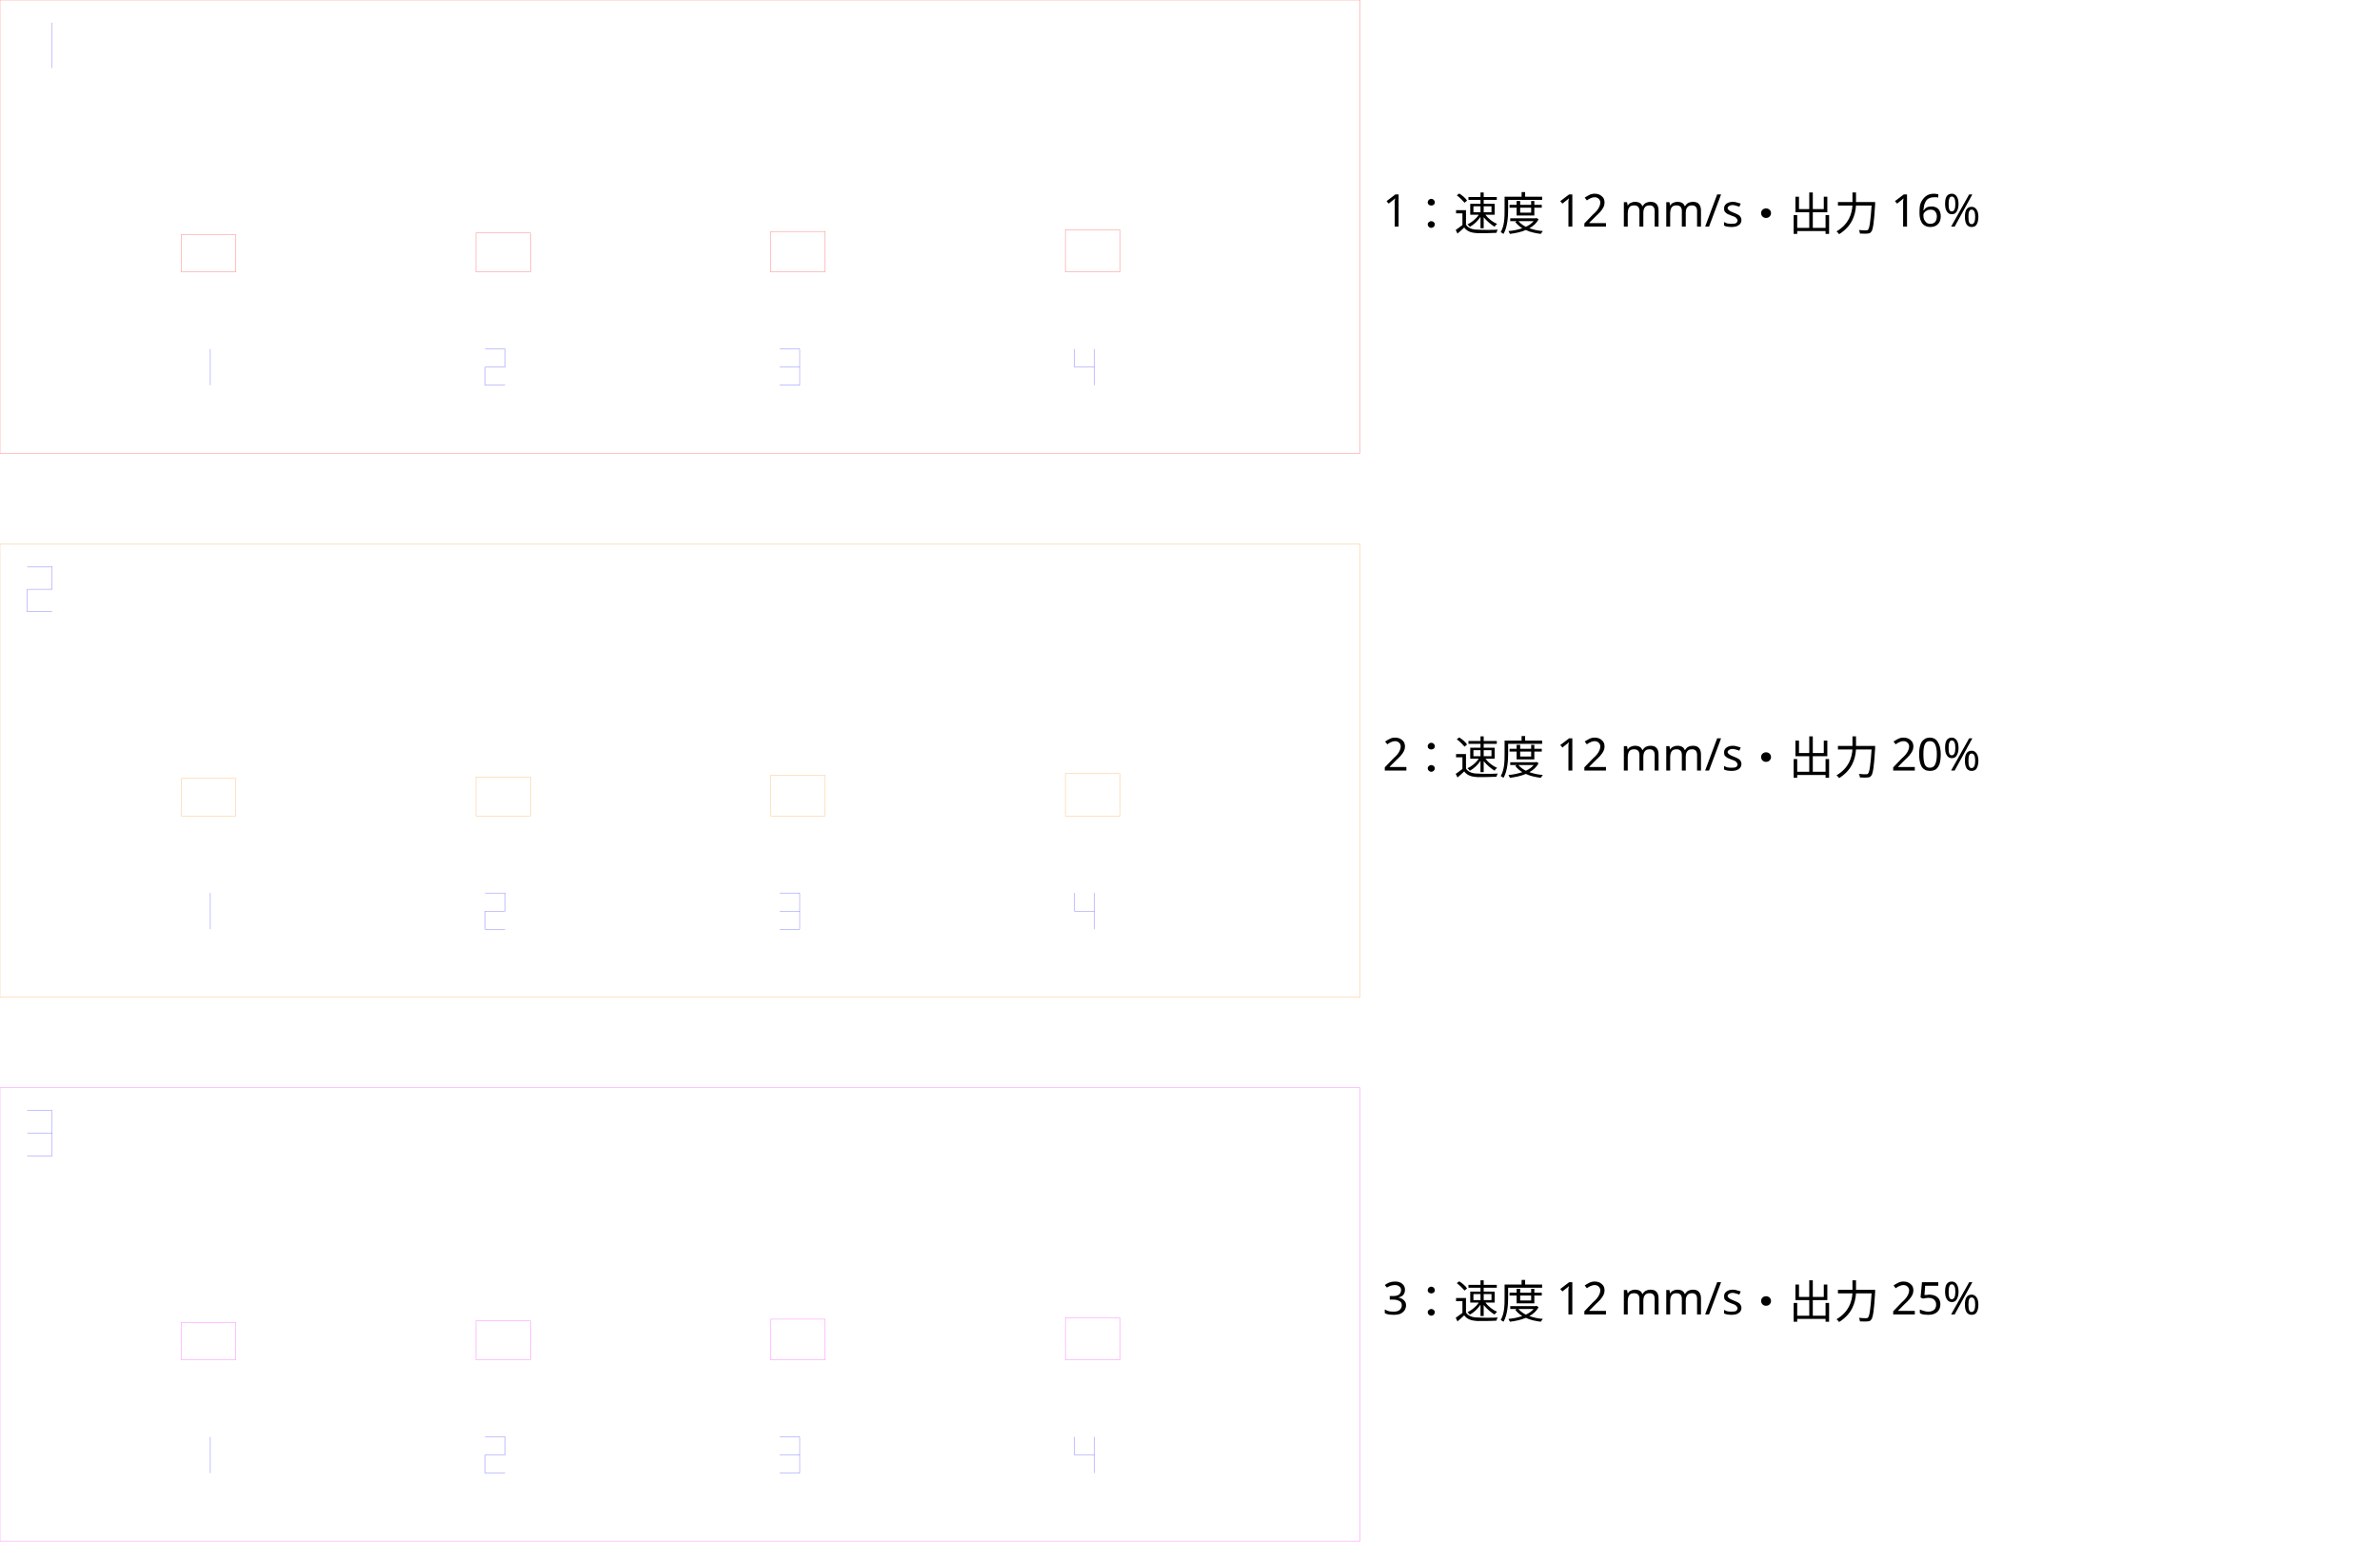
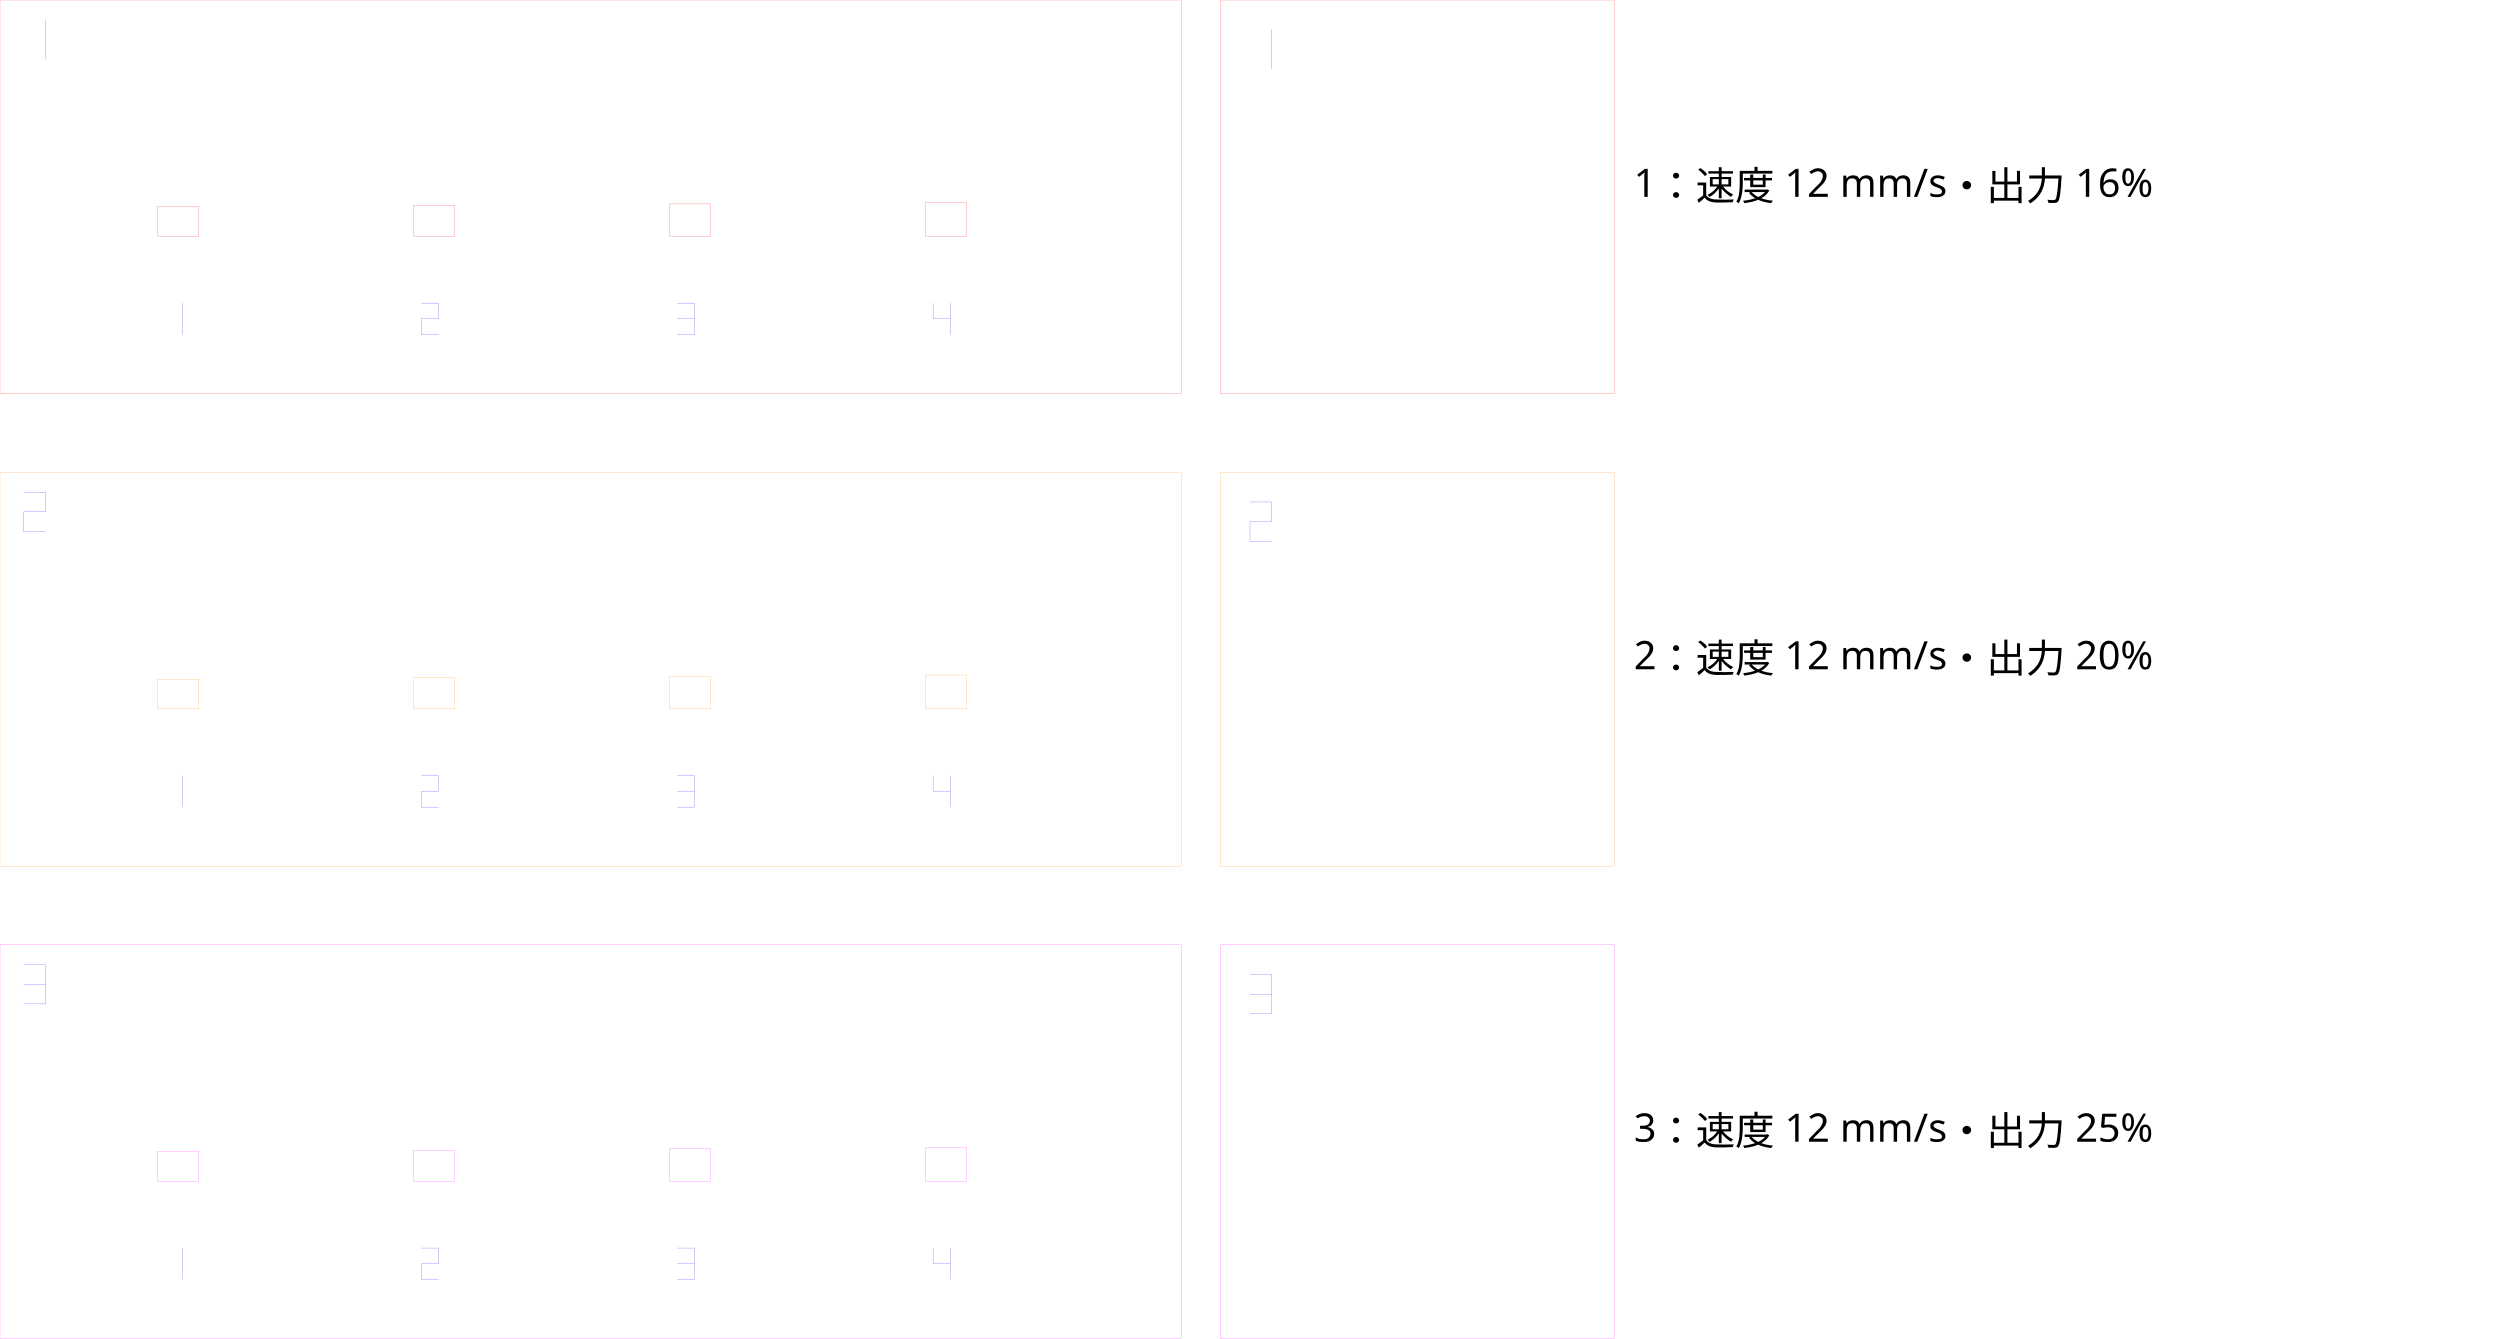
- <svg xmlns="http://www.w3.org/2000/svg" width="105mm" height="68mm" viewBox="0 0 105 68">
+ <svg xmlns="http://www.w3.org/2000/svg" width="127mm" height="68mm" viewBox="0 0 127 68">
  <g id="彫る（青）" fill="none" stroke="#0000FF" stroke-width="0.01">
    <path d="M9.280,15.400 L9.280,16.200" />
    <path d="M9.280,16.200 L9.280,17.000" />
    <path d="M21.400,15.400 L22.280,15.400" />
    <path d="M22.280,15.400 L22.280,16.200" />
    <path d="M21.400,16.200 L22.280,16.200" />
    <path d="M21.400,17.000 L21.400,16.200" />
    <path d="M21.400,17.000 L22.280,17.000" />
    <path d="M34.400,15.400 L35.280,15.400" />
    <path d="M35.280,15.400 L35.280,16.200" />
    <path d="M34.400,16.200 L35.280,16.200" />
    <path d="M35.280,16.200 L35.280,17.000" />
    <path d="M34.400,17.000 L35.280,17.000" />
    <path d="M47.400,16.200 L47.400,15.400" />
    <path d="M47.400,16.200 L48.280,16.200" />
    <path d="M48.280,15.400 L48.280,16.200" />
    <path d="M48.280,16.200 L48.280,17.000" />
    <path d="M2.300,1.000 L2.300,2.000" />
    <path d="M2.300,2.000 L2.300,3.000" />
+     <path d="M64.600,1.500 L64.600,2.500" />
+     <path d="M64.600,2.500 L64.600,3.500" />
    <path d="M9.280,39.400 L9.280,40.200" />
    <path d="M9.280,40.200 L9.280,41.000" />
    <path d="M21.400,39.400 L22.280,39.400" />
    <path d="M22.280,39.400 L22.280,40.200" />
    <path d="M21.400,40.200 L22.280,40.200" />
    <path d="M21.400,41.000 L21.400,40.200" />
    <path d="M21.400,41.000 L22.280,41.000" />
    <path d="M34.400,39.400 L35.280,39.400" />
    <path d="M35.280,39.400 L35.280,40.200" />
    <path d="M34.400,40.200 L35.280,40.200" />
    <path d="M35.280,40.200 L35.280,41.000" />
    <path d="M34.400,41.000 L35.280,41.000" />
    <path d="M47.400,40.200 L47.400,39.400" />
    <path d="M47.400,40.200 L48.280,40.200" />
    <path d="M48.280,39.400 L48.280,40.200" />
    <path d="M48.280,40.200 L48.280,41.000" />
    <path d="M1.200,25.000 L2.300,25.000" />
    <path d="M2.300,25.000 L2.300,26.000" />
    <path d="M1.200,26.000 L2.300,26.000" />
    <path d="M1.200,27.000 L1.200,26.000" />
    <path d="M1.200,27.000 L2.300,27.000" />
+     <path d="M63.500,25.500 L64.600,25.500" />
+     <path d="M64.600,25.500 L64.600,26.500" />
+     <path d="M63.500,26.500 L64.600,26.500" />
+     <path d="M63.500,27.500 L63.500,26.500" />
+     <path d="M63.500,27.500 L64.600,27.500" />
    <path d="M9.280,63.400 L9.280,64.200" />
    <path d="M9.280,64.200 L9.280,65.000" />
    <path d="M21.400,63.400 L22.280,63.400" />
    <path d="M22.280,63.400 L22.280,64.200" />
    <path d="M21.400,64.200 L22.280,64.200" />
    <path d="M21.400,65.000 L21.400,64.200" />
    <path d="M21.400,65.000 L22.280,65.000" />
    <path d="M34.400,63.400 L35.280,63.400" />
    <path d="M35.280,63.400 L35.280,64.200" />
    <path d="M34.400,64.200 L35.280,64.200" />
    <path d="M35.280,64.200 L35.280,65.000" />
    <path d="M34.400,65.000 L35.280,65.000" />
    <path d="M47.400,64.200 L47.400,63.400" />
    <path d="M47.400,64.200 L48.280,64.200" />
    <path d="M48.280,63.400 L48.280,64.200" />
    <path d="M48.280,64.200 L48.280,65.000" />
    <path d="M1.200,49.000 L2.300,49.000" />
    <path d="M2.300,49.000 L2.300,50.000" />
    <path d="M1.200,50.000 L2.300,50.000" />
    <path d="M2.300,50.000 L2.300,51.000" />
    <path d="M1.200,51.000 L2.300,51.000" />
+     <path d="M63.500,49.500 L64.600,49.500" />
+     <path d="M64.600,49.500 L64.600,50.500" />
+     <path d="M63.500,50.500 L64.600,50.500" />
+     <path d="M64.600,50.500 L64.600,51.500" />
+     <path d="M63.500,51.500 L64.600,51.500" />
  </g>
  <g id="切る（赤）" fill="none" stroke="#FF0000" stroke-width="0.01">
    <path d="M60.000,20.000 L60.000,0.000 L0.000,0.000 L0.000,20.000 L60.000,20.000 Z" />
-     <path d="M10.400,12.000 L10.400,10.350 L8.000,10.350 L8.000,12.000 L10.400,12.000 Z" />
-     <path d="M23.400,12.000 L23.400,10.280 L21.000,10.280 L21.000,12.000 L23.400,12.000 Z" />
-     <path d="M36.400,12.000 L36.400,10.210 L34.000,10.210 L34.000,12.000 L36.400,12.000 Z" />
-     <path d="M49.400,12.000 L49.400,10.140 L47.000,10.140 L47.000,12.000 L49.400,12.000 Z" />
+     <path d="M82.000,20.000 L82.000,0.000 L62.000,0.000 L62.000,20.000 L82.000,20.000 Z" />
+     <path d="M10.100,12.000 L10.100,10.500 L8.000,10.500 L8.000,12.000 L10.100,12.000 Z" />
+     <path d="M23.100,12.000 L23.100,10.430 L21.000,10.430 L21.000,12.000 L23.100,12.000 Z" />
+     <path d="M36.100,12.000 L36.100,10.360 L34.000,10.360 L34.000,12.000 L36.100,12.000 Z" />
+     <path d="M49.100,12.000 L49.100,10.290 L47.000,10.290 L47.000,12.000 L49.100,12.000 Z" />
  </g>
  <g id="切る・出力2" fill="none" stroke="#FF8000" stroke-width="0.01">
    <path d="M60.000,44.000 L60.000,24.000 L0.000,24.000 L0.000,44.000 L60.000,44.000 Z" />
-     <path d="M10.400,36.000 L10.400,34.350 L8.000,34.350 L8.000,36.000 L10.400,36.000 Z" />
-     <path d="M23.400,36.000 L23.400,34.280 L21.000,34.280 L21.000,36.000 L23.400,36.000 Z" />
-     <path d="M36.400,36.000 L36.400,34.210 L34.000,34.210 L34.000,36.000 L36.400,36.000 Z" />
-     <path d="M49.400,36.000 L49.400,34.140 L47.000,34.140 L47.000,36.000 L49.400,36.000 Z" />
+     <path d="M82.000,44.000 L82.000,24.000 L62.000,24.000 L62.000,44.000 L82.000,44.000 Z" />
+     <path d="M10.100,36.000 L10.100,34.500 L8.000,34.500 L8.000,36.000 L10.100,36.000 Z" />
+     <path d="M23.100,36.000 L23.100,34.430 L21.000,34.430 L21.000,36.000 L23.100,36.000 Z" />
+     <path d="M36.100,36.000 L36.100,34.360 L34.000,34.360 L34.000,36.000 L36.100,36.000 Z" />
+     <path d="M49.100,36.000 L49.100,34.290 L47.000,34.290 L47.000,36.000 L49.100,36.000 Z" />
  </g>
  <g id="切る・出力3" fill="none" stroke="#FF00FF" stroke-width="0.01">
    <path d="M60.000,68.000 L60.000,48.000 L0.000,48.000 L0.000,68.000 L60.000,68.000 Z" />
-     <path d="M10.400,60.000 L10.400,58.350 L8.000,58.350 L8.000,60.000 L10.400,60.000 Z" />
-     <path d="M23.400,60.000 L23.400,58.280 L21.000,58.280 L21.000,60.000 L23.400,60.000 Z" />
-     <path d="M36.400,60.000 L36.400,58.210 L34.000,58.210 L34.000,60.000 L36.400,60.000 Z" />
-     <path d="M49.400,60.000 L49.400,58.140 L47.000,58.140 L47.000,60.000 L49.400,60.000 Z" />
+     <path d="M82.000,68.000 L82.000,48.000 L62.000,48.000 L62.000,68.000 L82.000,68.000 Z" />
+     <path d="M10.100,60.000 L10.100,58.500 L8.000,58.500 L8.000,60.000 L10.100,60.000 Z" />
+     <path d="M23.100,60.000 L23.100,58.430 L21.000,58.430 L21.000,60.000 L23.100,60.000 Z" />
+     <path d="M36.100,60.000 L36.100,58.360 L34.000,58.360 L34.000,60.000 L36.100,60.000 Z" />
+     <path d="M49.100,60.000 L49.100,58.290 L47.000,58.290 L47.000,60.000 L49.100,60.000 Z" />
  </g>
  <g id="参考の文字（送る前に消す）" fill="#000000" stroke="none" font-family="sans-serif">
-     <text x="61.00" y="10.00" font-size="2">1：速度 12 mm/s・出力 16%</text>
-     <text x="61.00" y="34.00" font-size="2">2：速度 12 mm/s・出力 20%</text>
-     <text x="61.00" y="58.00" font-size="2">3：速度 12 mm/s・出力 25%</text>
+     <text x="83.00" y="10.00" font-size="2">1：速度 12 mm/s・出力 16%</text>
+     <text x="83.00" y="34.00" font-size="2">2：速度 12 mm/s・出力 20%</text>
+     <text x="83.00" y="58.00" font-size="2">3：速度 12 mm/s・出力 25%</text>
  </g>
</svg>
